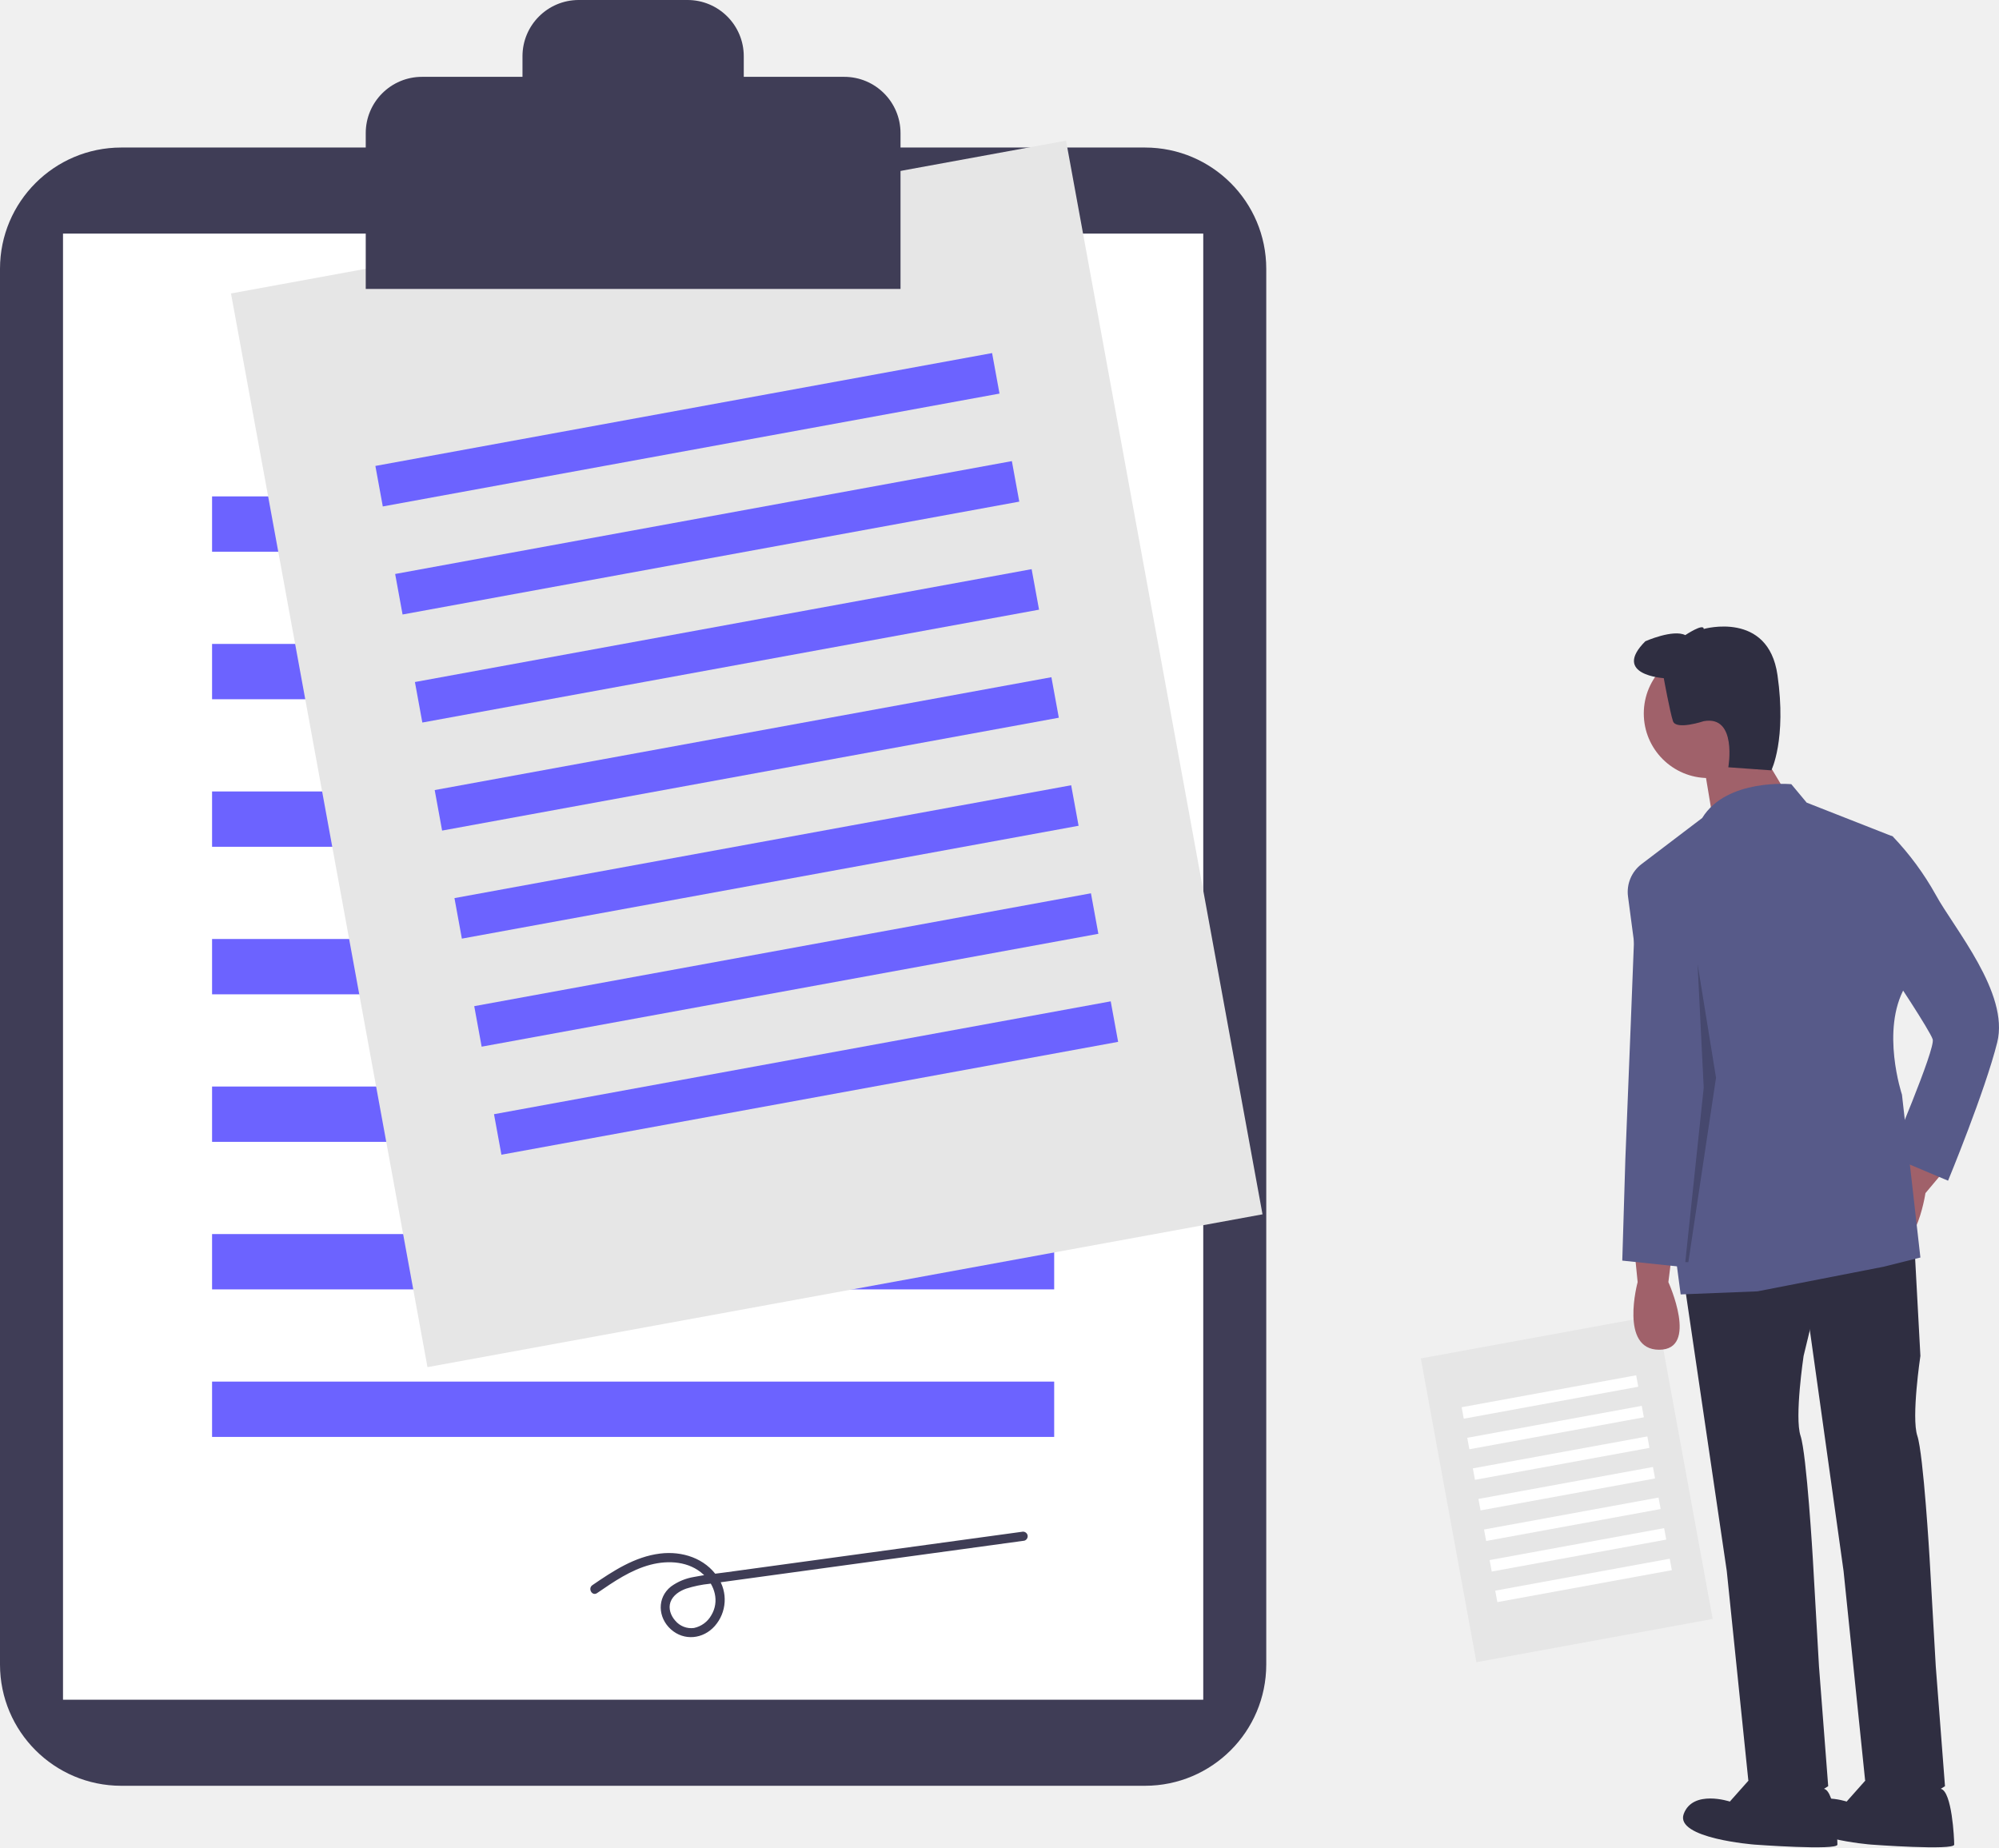
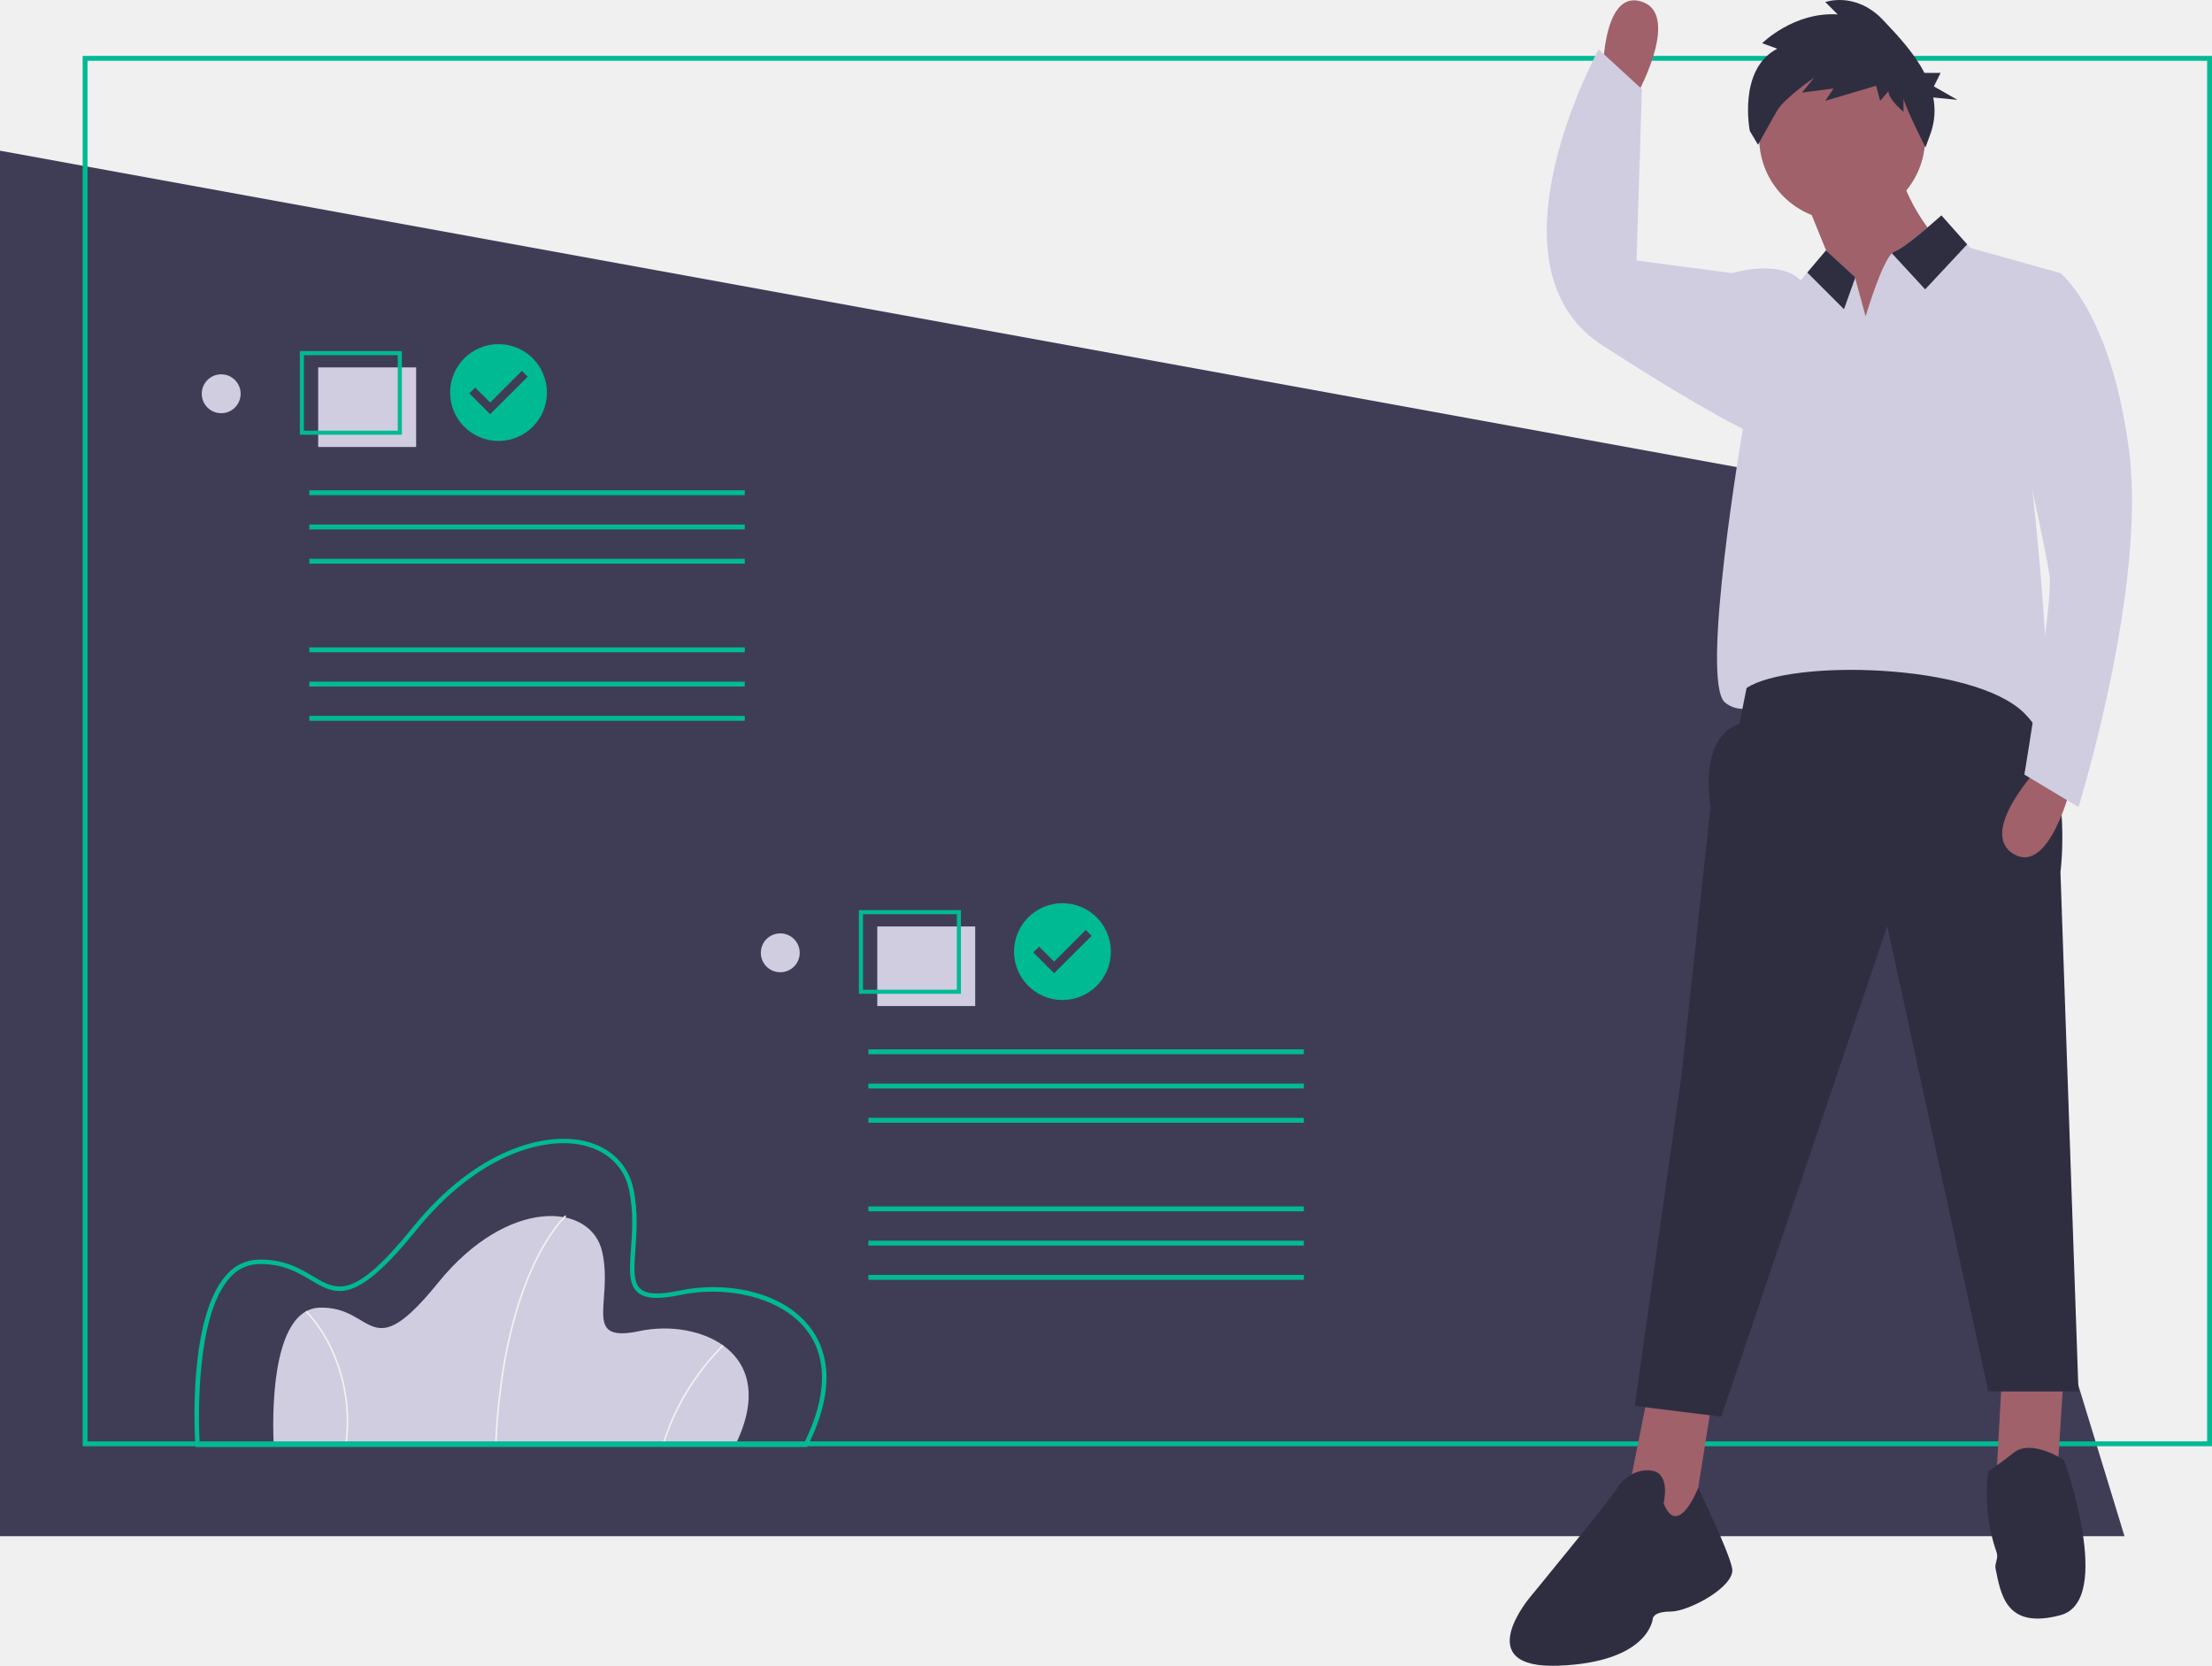
- <svg xmlns="http://www.w3.org/2000/svg" id="a79c70b2-3a32-4f99-833c-b78d151fe0d8" data-name="Layer 1" width="790.523" height="730.492" viewBox="0 0 790.523 730.492">
-   <path d="M252.652,143.094a47.968,47.968,0,0,0-47.913,47.913V742.997a47.968,47.968,0,0,0,47.913,47.913H657.577a47.968,47.968,0,0,0,47.913-47.913V191.007A47.968,47.968,0,0,0,657.577,143.094Z" transform="translate(-204.7385 -84.75407)" fill="#3f3d56" />
-   <rect x="24.916" y="92.371" width="450.919" height="579.753" fill="#fff" />
-   <rect x="83.864" y="196.289" width="333.024" height="21.877" fill="#6c63ff" />
-   <rect x="83.864" y="254.629" width="333.024" height="21.877" fill="#6c63ff" />
-   <rect x="83.864" y="312.969" width="333.024" height="21.877" fill="#6c63ff" />
-   <rect x="83.864" y="371.309" width="333.024" height="21.877" fill="#6c63ff" />
-   <rect x="83.864" y="429.649" width="333.024" height="21.877" fill="#6c63ff" />
-   <rect x="83.864" y="487.989" width="333.024" height="21.877" fill="#6c63ff" />
-   <rect x="83.864" y="546.329" width="333.024" height="21.877" fill="#6c63ff" />
-   <rect x="332.197" y="167.055" width="335.708" height="431.624" transform="translate(-265.491 11.51607) rotate(-10.37053)" fill="#e6e6e6" />
-   <rect x="352.627" y="246.551" width="247.935" height="16.288" transform="translate(-242.8014 5.19986) rotate(-10.37053)" fill="#6c63ff" />
-   <rect x="360.446" y="289.275" width="247.935" height="16.288" transform="translate(-250.3646 7.30526) rotate(-10.37053)" fill="#6c63ff" />
-   <rect x="368.264" y="331.999" width="247.935" height="16.288" transform="translate(-257.9278 9.41067) rotate(-10.37053)" fill="#6c63ff" />
-   <rect x="376.083" y="374.724" width="247.935" height="16.288" transform="translate(-265.491 11.51607) rotate(-10.37053)" fill="#6c63ff" />
-   <rect x="383.902" y="417.448" width="247.935" height="16.288" transform="matrix(0.98366, -0.18001, 0.18001, 0.98366, -273.0543, 13.62147)" fill="#6c63ff" />
-   <rect x="391.72" y="460.173" width="247.935" height="16.288" transform="translate(-280.6175 15.72687) rotate(-10.37053)" fill="#6c63ff" />
-   <rect x="399.539" y="502.897" width="247.935" height="16.288" transform="translate(-288.1807 17.83227) rotate(-10.37053)" fill="#6c63ff" />
-   <rect x="776.829" y="612.368" width="94.99" height="122.13" transform="translate(-312.4994 74.63623) rotate(-10.37053)" fill="#e6e6e6" />
-   <rect x="782.61" y="634.862" width="70.154" height="4.609" transform="translate(-306.0792 72.84904) rotate(-10.37053)" fill="#fff" />
-   <rect x="784.823" y="646.951" width="70.154" height="4.609" transform="translate(-308.2193 73.44477) rotate(-10.37053)" fill="#fff" />
-   <rect x="787.035" y="659.04" width="70.154" height="4.609" transform="translate(-310.3593 74.0405) rotate(-10.37053)" fill="#fff" />
-   <rect x="789.247" y="671.129" width="70.154" height="4.609" transform="translate(-312.4994 74.63623) rotate(-10.37053)" fill="#fff" />
-   <rect x="791.46" y="683.218" width="70.154" height="4.609" transform="translate(-314.6394 75.23197) rotate(-10.37053)" fill="#fff" />
-   <rect x="793.672" y="695.307" width="70.154" height="4.609" transform="translate(-316.7795 75.8277) rotate(-10.37053)" fill="#fff" />
-   <rect x="795.884" y="707.396" width="70.154" height="4.609" transform="translate(-318.9195 76.42343) rotate(-10.37053)" fill="#fff" />
-   <path d="M538.604,115.139H498.869v-8.135a22.251,22.251,0,0,0-22.251-22.251H433.61A22.251,22.251,0,0,0,411.359,107.005v8.135H371.624a22.251,22.251,0,0,0-22.251,22.251V199.003H560.855V137.39A22.251,22.251,0,0,0,538.604,115.139Z" transform="translate(-204.7385 -84.75407)" fill="#3f3d56" />
-   <path d="M440.85,714.719c6.57-4.496,13.322-9.172,21.124-11.216,7.118-1.865,15.292-1.371,20.922,3.841,4.544,4.206,6.462,10.671,3.096,16.205a10.298,10.298,0,0,1-6.822,4.964,8.219,8.219,0,0,1-7.389-2.887c-1.765-1.95-2.821-4.833-1.883-7.404.986-2.703,3.625-4.357,6.216-5.279a46.004,46.004,0,0,1,9.27-1.915l12.892-1.765,52.769-7.224,58.765-8.045a1.836,1.836,0,0,0,1.273-2.243,1.87,1.87,0,0,0-2.243-1.273L491.909,706.485c-4.229.579-8.519.994-12.704,1.844a21.363,21.363,0,0,0-9.122,3.789c-5.601,4.435-5.201,12.279-.047,16.918,5.218,4.697,12.784,3.888,17.363-1.299a15.743,15.743,0,0,0,1.194-19.291c-4.999-7.537-14.107-10.433-22.81-9.364-10.065,1.236-18.598,6.894-26.773,12.489-1.925,1.317-.103,4.478,1.84,3.148Z" transform="translate(-204.7385 -84.75407)" fill="#3f3d56" />
-   <path d="M851.145,579.591l1.215,12.154s-7.292,26.739,8.508,26.739,3.646-26.739,3.646-26.739l1.215-9.723Z" transform="translate(-204.7385 -84.75407)" fill="#a0616a" />
-   <path d="M961.54,539.098,955.963,549.965s-20.639,18.498-7.369,27.075,17.577-20.477,17.577-20.477l6.299-7.506Z" transform="translate(-204.7385 -84.75407)" fill="#a0616a" />
-   <path d="M870.591,590.529l17.016,115.464,8.508,82.648s7.292,18.231,31.601,2.431l-3.646-47.401-2.431-42.539s-2.431-41.324-4.862-48.617,1.215-31.601,1.215-31.601l9.723-40.109Z" transform="translate(-204.7385 -84.75407)" fill="#2f2e41" />
-   <path d="M898.546,786.211l-9.723,10.939s-14.585-4.862-18.231,4.862,27.955,12.154,27.955,12.154,32.816,2.431,32.816,0-.879-21.022-5.301-22.057S898.546,786.211,898.546,786.211Z" transform="translate(-204.7385 -84.75407)" fill="#2f2e41" />
-   <path d="M916.777,584.452l17.016,121.541,8.508,82.648s7.292,18.231,31.601,2.431l-3.646-47.401-2.431-42.539s-2.431-41.324-4.862-48.617,1.215-31.601,1.215-31.601l-2.431-44.97Z" transform="translate(-204.7385 -84.75407)" fill="#2f2e41" />
-   <path d="M944.732,786.211l-9.723,10.939s-14.585-4.862-18.231,4.862,27.955,12.154,27.955,12.154,32.816,2.431,32.816,0-.879-21.022-5.301-22.057S944.732,786.211,944.732,786.211Z" transform="translate(-204.7385 -84.75407)" fill="#2f2e41" />
-   <circle cx="675.576" cy="282.139" r="25.524" fill="#a0616a" />
-   <polygon points="694.415 293.685 705.354 311.917 677.399 324.071 673.753 302.193 694.415 293.685" fill="#a0616a" />
-   <path d="M913.131,394.848s-25.524-2.431-35.247,13.37L853.894,426.449a13.829,13.829,0,0,0-5.342,12.824L869.376,596.606l30.385-1.215,49.832-9.723,14.585-3.646-7.292-64.417s-8.508-25.524,1.215-42.539l-4.862-59.555L919.208,402.14Z" transform="translate(-204.7385 -84.75407)" fill="#575a89" />
-   <path d="M856.006,431.31l-1.823-3.039s-2.431,0-2.431,4.862-4.254,109.995-4.254,109.995l-1.215,40.109,23.093,2.431,8.508-75.356-3.646-49.832Z" transform="translate(-204.7385 -84.75407)" fill="#575a89" />
-   <path d="M936.224,413.079l17.016,2.431a112.949,112.949,0,0,1,17.016,23.093c7.292,13.37,29.17,38.893,24.308,58.34S975.117,551.636,975.117,551.636l-23.093-9.723s18.231-42.539,17.016-46.186-15.8-25.524-15.8-25.524Z" transform="translate(-204.7385 -84.75407)" fill="#575a89" />
-   <path d="M862.691,352.916s-20.662-1.215-7.292-14.585c0,0,10.939-4.862,15.8-2.431,0,0,7.292-4.862,7.292-2.431,0,0,25.524-7.292,29.17,18.231s-2.431,37.678-2.431,37.678l-17.016-1.215s3.646-20.662-9.723-18.231c0,0-10.939,3.646-12.154,0S862.691,352.916,862.691,352.916Z" transform="translate(-204.7385 -84.75407)" fill="#2f2e41" />
-   <polygon points="667.676 499.09 678.615 426.166 671.322 381.195 673.753 430.109 666.461 499.09 667.676 499.09" opacity="0.2" />
+ <svg xmlns="http://www.w3.org/2000/svg" id="adc4e792-6005-44b2-b71b-0efc63d2afdb" data-name="Layer 1" width="910" height="685.33" viewBox="0 0 910 685.33">
+   <polygon points="874 632 0 632 0 62 741 197 874 632" fill="#3f3d56" />
+   <path d="M447.251,702.335H257.646s-3.843-56.369,18.897-57.01,20.178,24.982,48.683-10.249,63.095-33.309,67.579-12.491-8.648,37.473,15.373,32.348S466.788,663.261,447.251,702.335Z" transform="translate(-145 -107.3352)" fill="#d0cde1" />
+   <path d="M349.248,702.348l-.64-.026c1.492-37.113,9.265-60.959,15.523-74.427,6.794-14.624,13.342-20.544,13.407-20.603l.426.479c-.064.058-6.535,5.919-13.275,20.444C358.465,641.627,350.735,665.375,349.248,702.348Z" transform="translate(-145 -107.3352)" fill="#f2f2f2" />
+   <path d="M417.871,702.425l-.615-.179a99.365,99.365,0,0,1,25.017-41.621l.43.474A98.691,98.691,0,0,0,417.871,702.425Z" transform="translate(-145 -107.3352)" fill="#f2f2f2" />
+   <path d="M287.509,702.379l-.635-.088a69.765,69.765,0,0,0-6.275-40.778,56.148,56.148,0,0,0-9.903-14.451l.443-.462a56.851,56.851,0,0,1,10.034,14.63A70.404,70.404,0,0,1,287.509,702.379Z" transform="translate(-145 -107.3352)" fill="#f2f2f2" />
+   <path d="M1055,702.335H179v-572h876Zm-874-2h872v-568H181Z" transform="translate(-145 -107.3352)" fill="#00ba94" />
+   <path d="M477.072,702.634H225.413l-.058-.852c-.145-2.121-3.355-52.144,12.853-69.992a17.752,17.752,0,0,1,12.973-6.225c10.565-.301,17.205,3.657,22.56,6.833,10.094,5.988,16.762,9.944,41.006-20.021,26.264-32.462,54.602-39.445,70.892-35.562,10.525,2.51,17.78,9.602,19.903,19.46,2.01,9.334,1.37,18.104.856,25.152-.551,7.54-.986,13.496,2.111,16.195,2.585,2.252,7.745,2.457,16.238.644,17.274-3.685,41.377-.532,53.475,15.1,6.509,8.41,11.636,23.696-.897,48.764Zm-249.941-1.829h248.809c9.34-18.949,9.631-34.957.836-46.321-11.098-14.339-34.382-18.114-51.648-14.43-9.227,1.969-14.725,1.644-17.821-1.054-3.786-3.299-3.322-9.657-2.734-17.707.506-6.931,1.136-15.556-.819-24.634-1.969-9.141-8.726-15.726-18.539-18.065-15.771-3.763-43.317,3.133-69.046,34.933-25.238,31.193-32.84,26.685-43.36,20.444-5.421-3.215-11.577-6.862-21.575-6.578a15.989,15.989,0,0,0-11.67,5.626C224.995,649.06,226.774,694.042,227.131,700.805Z" transform="translate(-145 -107.3352)" fill="#00ba94" />
+   <rect x="127.261" y="266.343" width="179.127" height="2.013" fill="#00ba94" />
+   <rect x="127.261" y="280.432" width="179.127" height="2.013" fill="#00ba94" />
+   <rect x="127.261" y="294.521" width="179.127" height="2.013" fill="#00ba94" />
+   <rect x="127.261" y="201.711" width="179.127" height="2.013" fill="#00ba94" />
+   <rect x="127.261" y="215.8" width="179.127" height="2.013" fill="#00ba94" />
+   <rect x="127.261" y="229.888" width="179.127" height="2.013" fill="#00ba94" />
+   <rect x="130.904" y="151.157" width="40.29" height="32.736" fill="#d0cde1" />
+   <path d="M310.319,286.192h-41.969V251.777h41.969ZM270.028,284.513h38.612V253.456H270.028Z" transform="translate(-145 -107.3352)" fill="#00ba94" />
+   <circle cx="91" cy="162" r="8" fill="#d0cde1" />
+   <rect x="357.261" y="496.343" width="179.127" height="2.013" fill="#00ba94" />
+   <rect x="357.261" y="510.432" width="179.127" height="2.013" fill="#00ba94" />
+   <rect x="357.261" y="524.521" width="179.127" height="2.013" fill="#00ba94" />
+   <rect x="357.261" y="431.711" width="179.127" height="2.013" fill="#00ba94" />
+   <rect x="357.261" y="445.8" width="179.127" height="2.013" fill="#00ba94" />
+   <rect x="357.261" y="459.888" width="179.127" height="2.013" fill="#00ba94" />
+   <rect x="360.904" y="381.157" width="40.29" height="32.736" fill="#d0cde1" />
+   <path d="M540.319,516.192h-41.969V481.777h41.969ZM500.028,514.513h38.612V483.456H500.028Z" transform="translate(-145 -107.3352)" fill="#00ba94" />
+   <circle cx="321" cy="392" r="8" fill="#d0cde1" />
+   <path d="M881.337,173.69,900.632,221.185l11.874,32.653,31.169-46.011S924.38,188.532,924.38,163.3Z" transform="translate(-145 -107.3352)" fill="#a0616a" />
+   <polygon points="678.453 570.991 669.547 615.517 694.779 636.296 705.169 570.991 678.453 570.991" fill="#a0616a" />
+   <polygon points="823.907 560.601 820.938 614.033 846.17 609.58 849.138 563.569 823.907 560.601" fill="#a0616a" />
+   <circle cx="757.859" cy="56.707" r="34.137" fill="#a0616a" />
+   <path d="M980.78,305.786s11.874,103.896,2.968,103.896S931.801,400.776,922.896,393.355s-37.106-4.453-37.106-4.453-20.779,16.326-31.169,7.421,7.421-112.801,7.421-112.801l-4.453-63.822s19.295-5.937,28.2,2.968l2.716-3.221,7.718-9.113L908.053,221.185l.134.505,4.319,15.822s6.323-21.492,10.79-25.974a3.143,3.143,0,0,1,1.083-.742c4.453-1.484,19.295-14.842,19.295-14.842l10.597,11.918,1.276,1.44,37.106,10.39Z" transform="translate(-145 -107.3352)" fill="#d0cde1" />
+   <path d="M863.527,390.386l-2.968,14.842s-16.326,2.968-11.874,34.137L836.811,549.198l-19.295,136.549,35.621,4.453,68.274-201.854L962.97,679.81h37.106l-7.421-213.728s5.937-44.527-14.842-65.306S881.337,378.513,863.527,390.386Z" transform="translate(-145 -107.3352)" fill="#2f2e41" />
+   <path d="M829.39,725.821s2.968-11.874-4.453-13.358-13.358,4.453-14.842,7.421-35.621,44.527-35.621,44.527-25.232,29.684,11.874,28.2,38.59-19.295,38.59-19.295,0-2.968,7.421-2.968,26.716-10.39,25.232-17.811-13.966-33.072-13.966-33.072S835.327,740.663,829.39,725.821Z" transform="translate(-145 -107.3352)" fill="#2f2e41" />
+   <path d="M994.138,708.01s-13.358-8.905-20.779-2.968-10.39,7.421-10.39,7.421l-.12.899a72.651,72.651,0,0,0,3.528,32.579c.88,2.639-.851,4.538-.44,6.597,2.226,11.132,4.453,25.232,26.716,19.295S994.138,708.01,994.138,708.01Z" transform="translate(-145 -107.3352)" fill="#2f2e41" />
+   <path d="M983.749,423.039s-25.232,26.716-10.39,35.621,23.748-28.2,23.748-28.2Z" transform="translate(-145 -107.3352)" fill="#a0616a" />
+   <path d="M819.113,144.982s17.507-32.309.873-37.095-15.691,33.361-15.691,33.361Z" transform="translate(-145 -107.3352)" fill="#a0616a" />
+   <polygon points="763.187 114.354 758.601 127.208 743.506 112.113 751.224 103 763.053 113.85 763.187 114.354" fill="#2f2e41" />
+   <path d="M954.272,207.871,936.996,226.38,923.296,211.537a3.143,3.143,0,0,1,1.083-.742c4.453-1.484,19.295-14.842,19.295-14.842Z" transform="translate(-145 -107.3352)" fill="#2f2e41" />
+   <path d="M973.359,224.153l19.295-4.453s20.779,16.326,28.2,72.727-20.779,146.938-20.779,146.938l-22.263-13.358s11.874-71.243,10.39-81.632S977.812,293.912,977.812,293.912Z" transform="translate(-145 -107.3352)" fill="#d0cde1" />
+   <path d="M876.156,127.373l-6.21-2.258s12.984-12.984,31.048-11.854l-5.081-5.081s12.419-4.516,23.709,7.339c5.935,6.232,12.802,13.557,17.083,21.808h6.65l-2.775,5.551,9.714,5.551-9.971-.997a28.01,28.01,0,0,1-.943,14.376l-2.258,6.209s-9.032-18.064-9.032-20.322v5.645s-6.21-5.08-6.21-8.467l-3.387,3.952-1.694-6.21-20.887,6.21,3.387-5.08-12.984,1.694,5.081-6.21s-12.287,8.489-15.242,13.548c-3.144,5.384-7.903,14.113-7.903,14.113l-3.387-5.645S859.786,135.84,876.156,127.373Z" transform="translate(-145 -107.3352)" fill="#2f2e41" />
+   <path d="M865.011,222.669l-7.421-2.968-39.332-5.195,2.226-70.501-17.811-16.326s-48.979,89.053,1.484,121.706,66.79,38.59,66.79,38.59Z" transform="translate(-145 -107.3352)" fill="#d0cde1" />
+   <path d="M582.087,478.922A19.913,19.913,0,1,0,602,498.835,19.913,19.913,0,0,0,582.087,478.922Zm-3.435,28.825-8.566-8.566,2.403-2.403,6.171,6.171L591.685,489.924l2.403,2.403Z" transform="translate(-145 -107.3352)" fill="#00ba94" />
+   <path d="M350.087,248.922A19.913,19.913,0,1,0,370,268.835,19.913,19.913,0,0,0,350.087,248.922Zm-3.435,28.825-8.566-8.566,2.403-2.403,6.171,6.171L359.685,259.924l2.403,2.403Z" transform="translate(-145 -107.3352)" fill="#00ba94" />
</svg>
